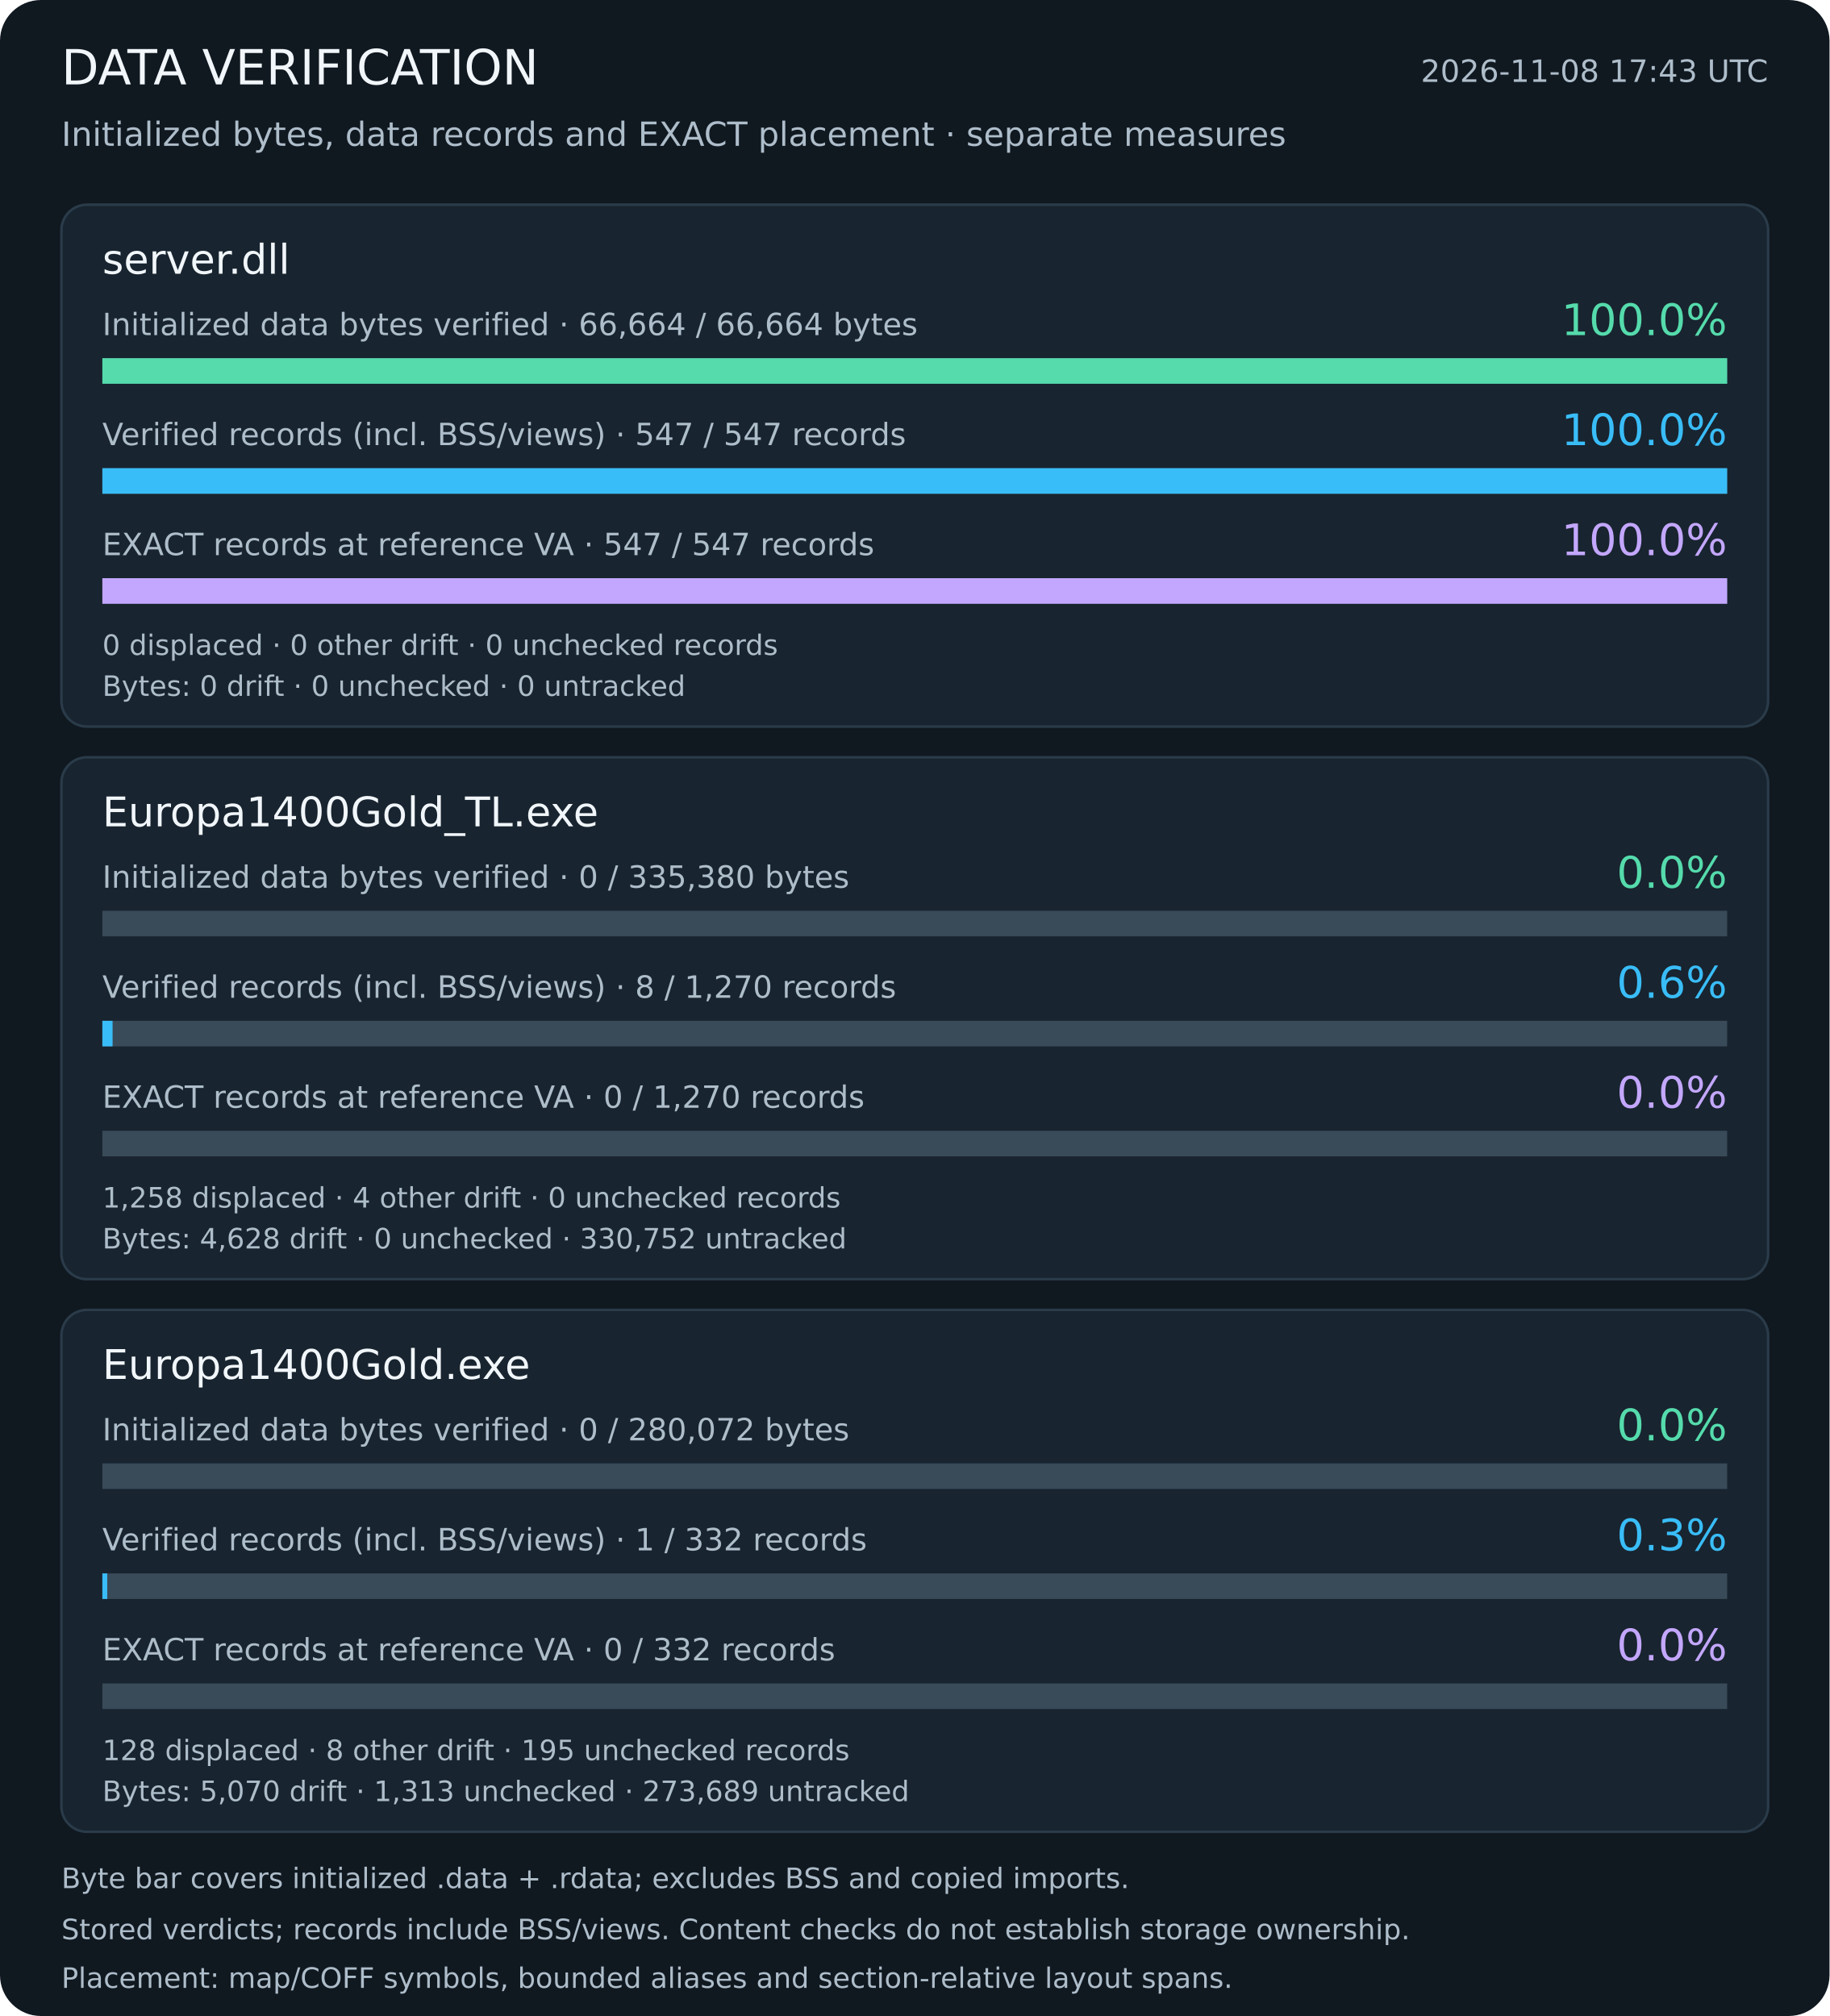
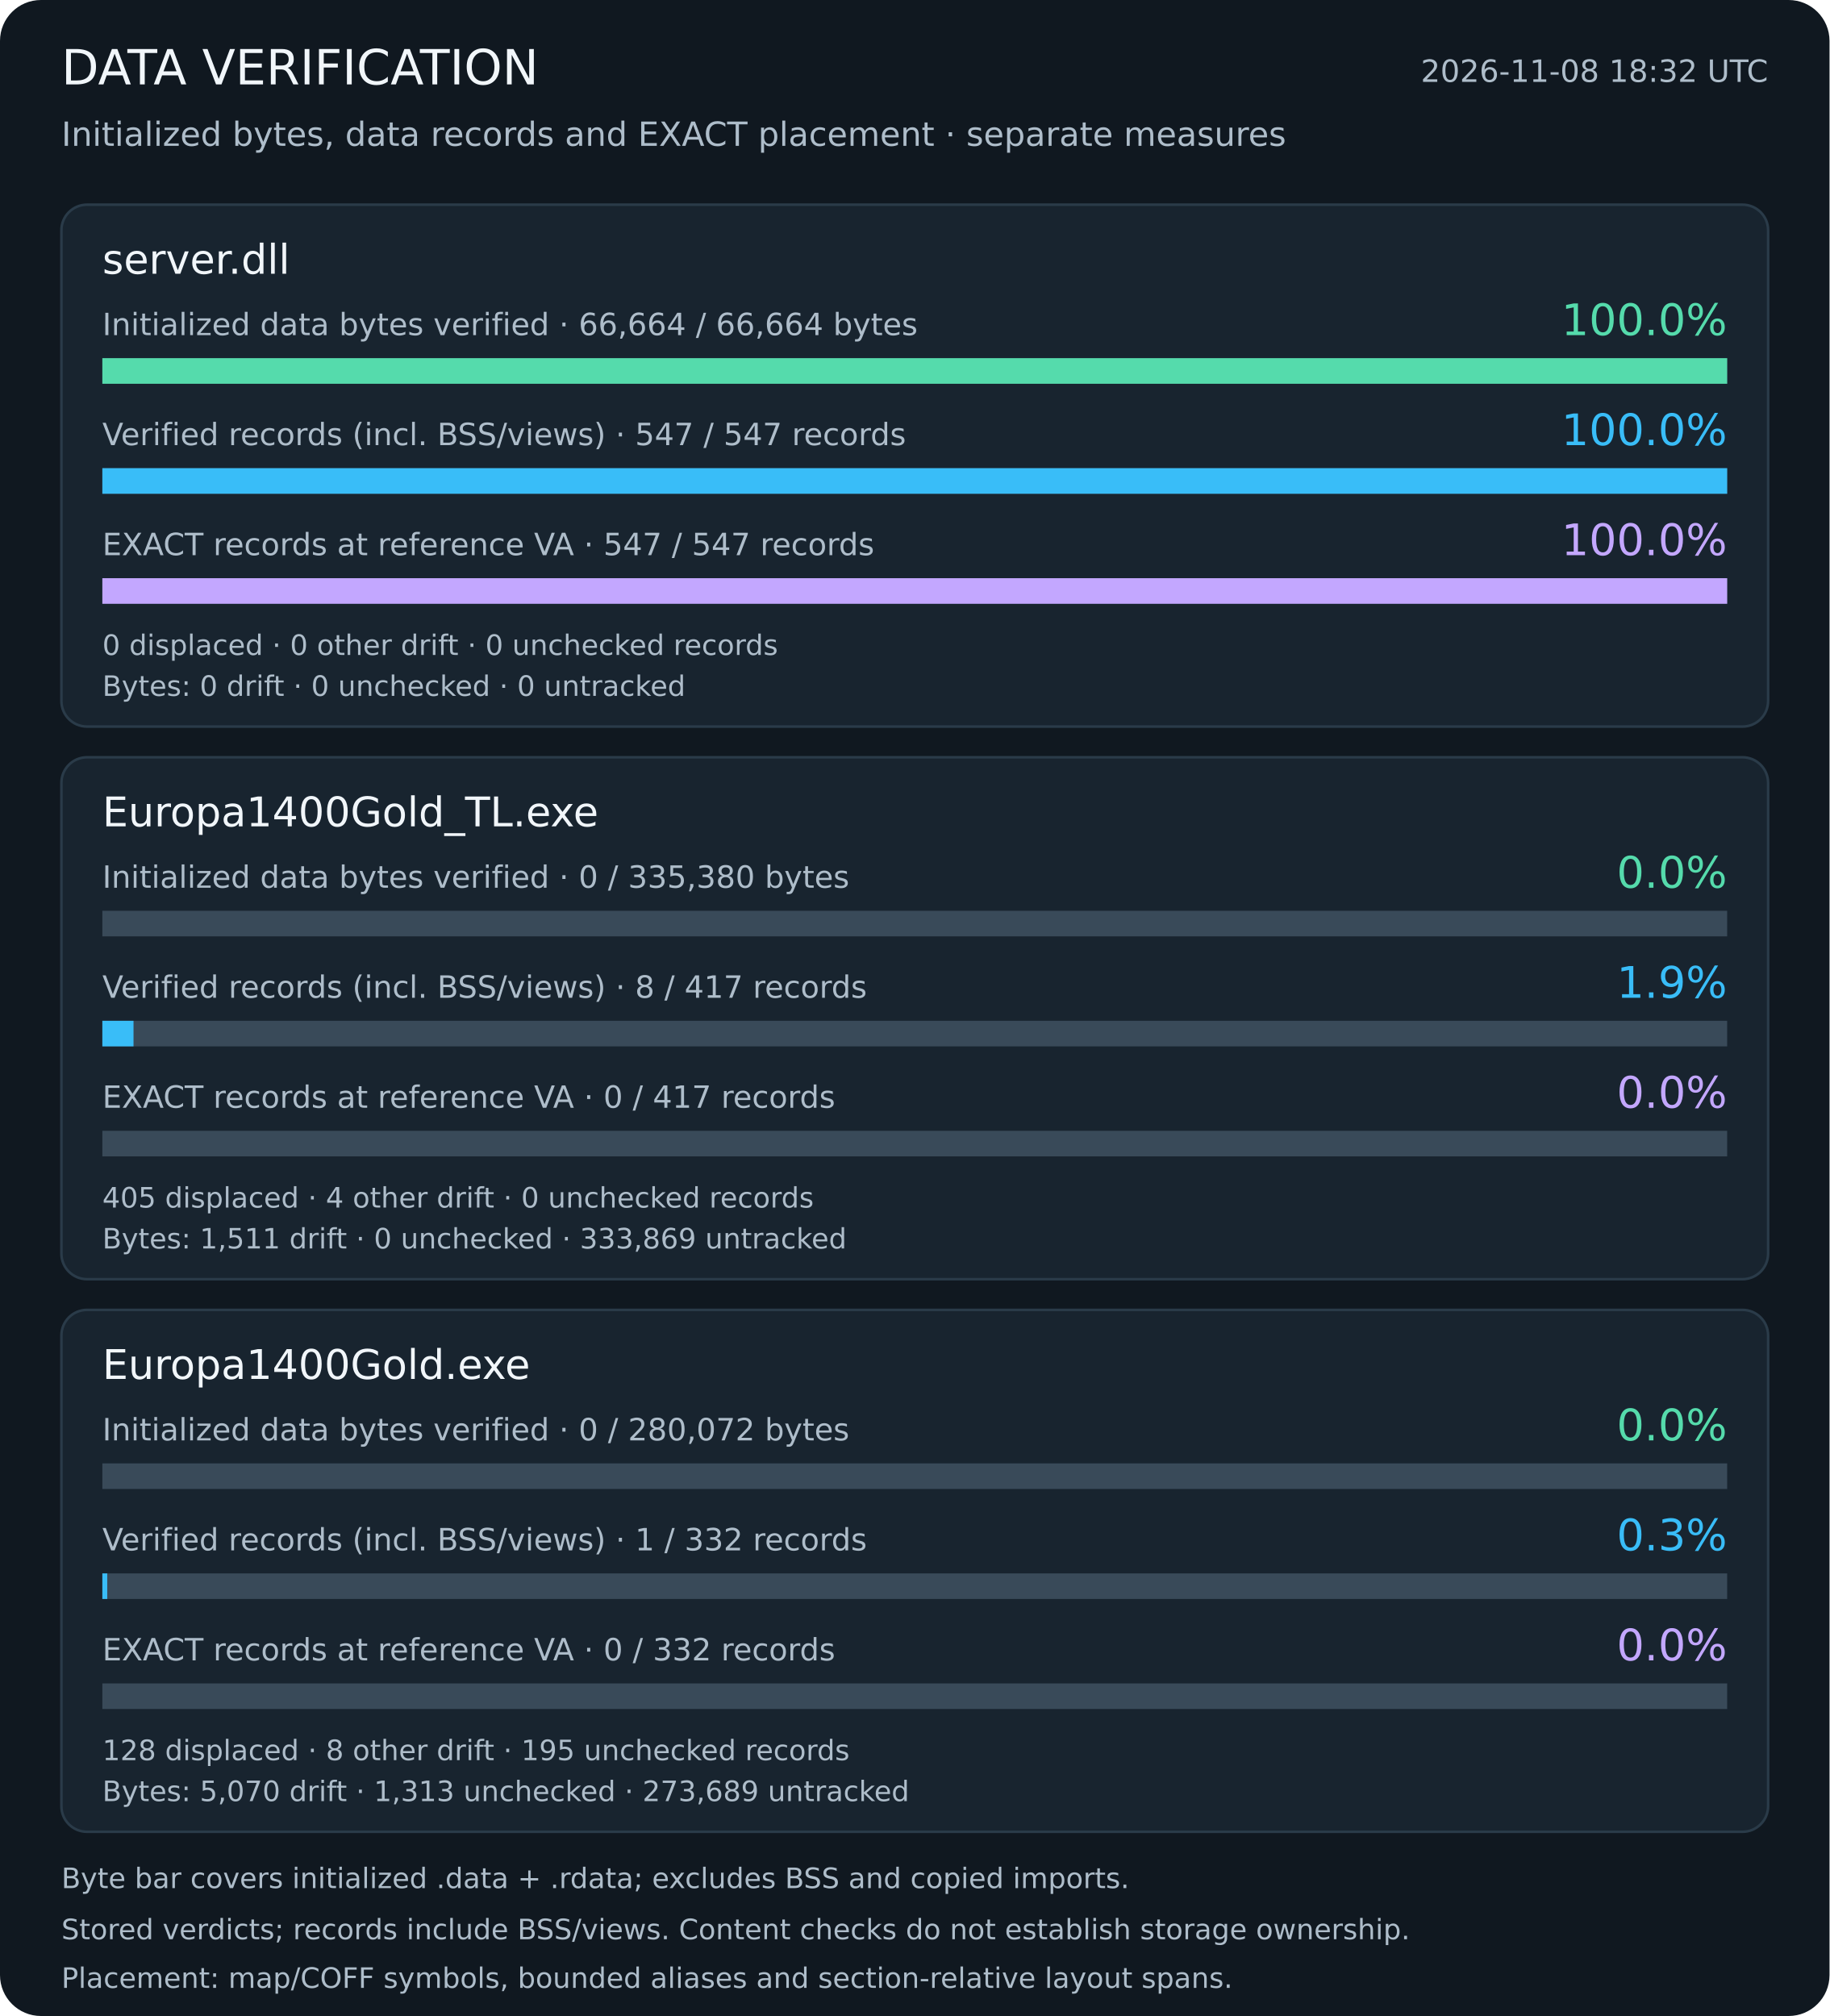
<svg xmlns="http://www.w3.org/2000/svg" width="715" height="788" viewBox="0 0 715 788" role="img" aria-labelledby="title description">
  <rect width="715" height="788" rx="16" fill="#101820" />
  <g font-family="DejaVu Sans, sans-serif">
    <text x="24" y="33" font-size="19" fill="#f1f6fa" text-anchor="start">DATA VERIFICATION</text>
-     <text x="691" y="32" font-size="12" fill="#aebdca" text-anchor="end">2026-11-08 17:43 UTC</text>
+     <text x="691" y="32" font-size="12" fill="#aebdca" text-anchor="end">2026-11-08 18:32 UTC</text>
    <text x="24" y="57" font-size="13" fill="#aebdca" text-anchor="start">Initialized bytes, data records and EXACT placement · separate measures</text>
    <rect x="24" y="80" width="667" height="204" rx="10" fill="#18242f" stroke="#2a3b49" />
    <text x="40" y="107" font-size="16" fill="#f1f6fa" text-anchor="start">server.dll</text>
    <text x="40" y="131" font-size="12" fill="#aebdca" text-anchor="start">Initialized data bytes verified · 66,664 / 66,664 bytes</text>
    <text x="675" y="131" font-size="17" fill="#55dbac" text-anchor="end">100.0%</text>
    <rect x="40" y="140" width="635" height="10" fill="#394a59" />
    <rect x="40" y="140" width="635.00" height="10" fill="#55dbac" />
    <text x="40" y="174" font-size="12" fill="#aebdca" text-anchor="start">Verified records (incl. BSS/views) · 547 / 547 records</text>
    <text x="675" y="174" font-size="17" fill="#39bdf8" text-anchor="end">100.0%</text>
    <rect x="40" y="183" width="635" height="10" fill="#394a59" />
    <rect x="40" y="183" width="635.00" height="10" fill="#39bdf8" />
    <text x="40" y="217" font-size="12" fill="#aebdca" text-anchor="start">EXACT records at reference VA · 547 / 547 records</text>
    <text x="675" y="217" font-size="17" fill="#c3a7ff" text-anchor="end">100.0%</text>
    <rect x="40" y="226" width="635" height="10" fill="#394a59" />
    <rect x="40" y="226" width="635.00" height="10" fill="#c3a7ff" />
    <text x="40" y="256" font-size="11" fill="#aebdca" text-anchor="start">0 displaced · 0 other drift · 0 unchecked records</text>
    <text x="40" y="272" font-size="11" fill="#aebdca" text-anchor="start">Bytes: 0 drift · 0 unchecked · 0 untracked</text>
    <rect x="24" y="296" width="667" height="204" rx="10" fill="#18242f" stroke="#2a3b49" />
    <text x="40" y="323" font-size="16" fill="#f1f6fa" text-anchor="start">Europa1400Gold_TL.exe</text>
    <text x="40" y="347" font-size="12" fill="#aebdca" text-anchor="start">Initialized data bytes verified · 0 / 335,380 bytes</text>
    <text x="675" y="347" font-size="17" fill="#55dbac" text-anchor="end">0.0%</text>
    <rect x="40" y="356" width="635" height="10" fill="#394a59" />
-     <text x="40" y="390" font-size="12" fill="#aebdca" text-anchor="start">Verified records (incl. BSS/views) · 8 / 1,270 records</text>
-     <text x="675" y="390" font-size="17" fill="#39bdf8" text-anchor="end">0.6%</text>
+     <text x="40" y="390" font-size="12" fill="#aebdca" text-anchor="start">Verified records (incl. BSS/views) · 8 / 417 records</text>
+     <text x="675" y="390" font-size="17" fill="#39bdf8" text-anchor="end">1.9%</text>
    <rect x="40" y="399" width="635" height="10" fill="#394a59" />
-     <rect x="40" y="399" width="4.00" height="10" fill="#39bdf8" />
-     <text x="40" y="433" font-size="12" fill="#aebdca" text-anchor="start">EXACT records at reference VA · 0 / 1,270 records</text>
+     <rect x="40" y="399" width="12.18" height="10" fill="#39bdf8" />
+     <text x="40" y="433" font-size="12" fill="#aebdca" text-anchor="start">EXACT records at reference VA · 0 / 417 records</text>
    <text x="675" y="433" font-size="17" fill="#c3a7ff" text-anchor="end">0.0%</text>
    <rect x="40" y="442" width="635" height="10" fill="#394a59" />
-     <text x="40" y="472" font-size="11" fill="#aebdca" text-anchor="start">1,258 displaced · 4 other drift · 0 unchecked records</text>
-     <text x="40" y="488" font-size="11" fill="#aebdca" text-anchor="start">Bytes: 4,628 drift · 0 unchecked · 330,752 untracked</text>
+     <text x="40" y="472" font-size="11" fill="#aebdca" text-anchor="start">405 displaced · 4 other drift · 0 unchecked records</text>
+     <text x="40" y="488" font-size="11" fill="#aebdca" text-anchor="start">Bytes: 1,511 drift · 0 unchecked · 333,869 untracked</text>
    <rect x="24" y="512" width="667" height="204" rx="10" fill="#18242f" stroke="#2a3b49" />
    <text x="40" y="539" font-size="16" fill="#f1f6fa" text-anchor="start">Europa1400Gold.exe</text>
    <text x="40" y="563" font-size="12" fill="#aebdca" text-anchor="start">Initialized data bytes verified · 0 / 280,072 bytes</text>
    <text x="675" y="563" font-size="17" fill="#55dbac" text-anchor="end">0.0%</text>
    <rect x="40" y="572" width="635" height="10" fill="#394a59" />
    <text x="40" y="606" font-size="12" fill="#aebdca" text-anchor="start">Verified records (incl. BSS/views) · 1 / 332 records</text>
    <text x="675" y="606" font-size="17" fill="#39bdf8" text-anchor="end">0.3%</text>
    <rect x="40" y="615" width="635" height="10" fill="#394a59" />
    <rect x="40" y="615" width="1.91" height="10" fill="#39bdf8" />
    <text x="40" y="649" font-size="12" fill="#aebdca" text-anchor="start">EXACT records at reference VA · 0 / 332 records</text>
    <text x="675" y="649" font-size="17" fill="#c3a7ff" text-anchor="end">0.0%</text>
    <rect x="40" y="658" width="635" height="10" fill="#394a59" />
    <text x="40" y="688" font-size="11" fill="#aebdca" text-anchor="start">128 displaced · 8 other drift · 195 unchecked records</text>
    <text x="40" y="704" font-size="11" fill="#aebdca" text-anchor="start">Bytes: 5,070 drift · 1,313 unchecked · 273,689 untracked</text>
    <text x="24" y="738" font-size="11" fill="#aebdca" text-anchor="start">Byte bar covers initialized .data + .rdata; excludes BSS and copied imports.</text>
    <text x="24" y="758" font-size="11" fill="#aebdca" text-anchor="start">Stored verdicts; records include BSS/views. Content checks do not establish storage ownership.</text>
    <text x="24" y="777" font-size="11" fill="#aebdca" text-anchor="start">Placement: map/COFF symbols, bounded aliases and section-relative layout spans.</text>
  </g>
</svg>
